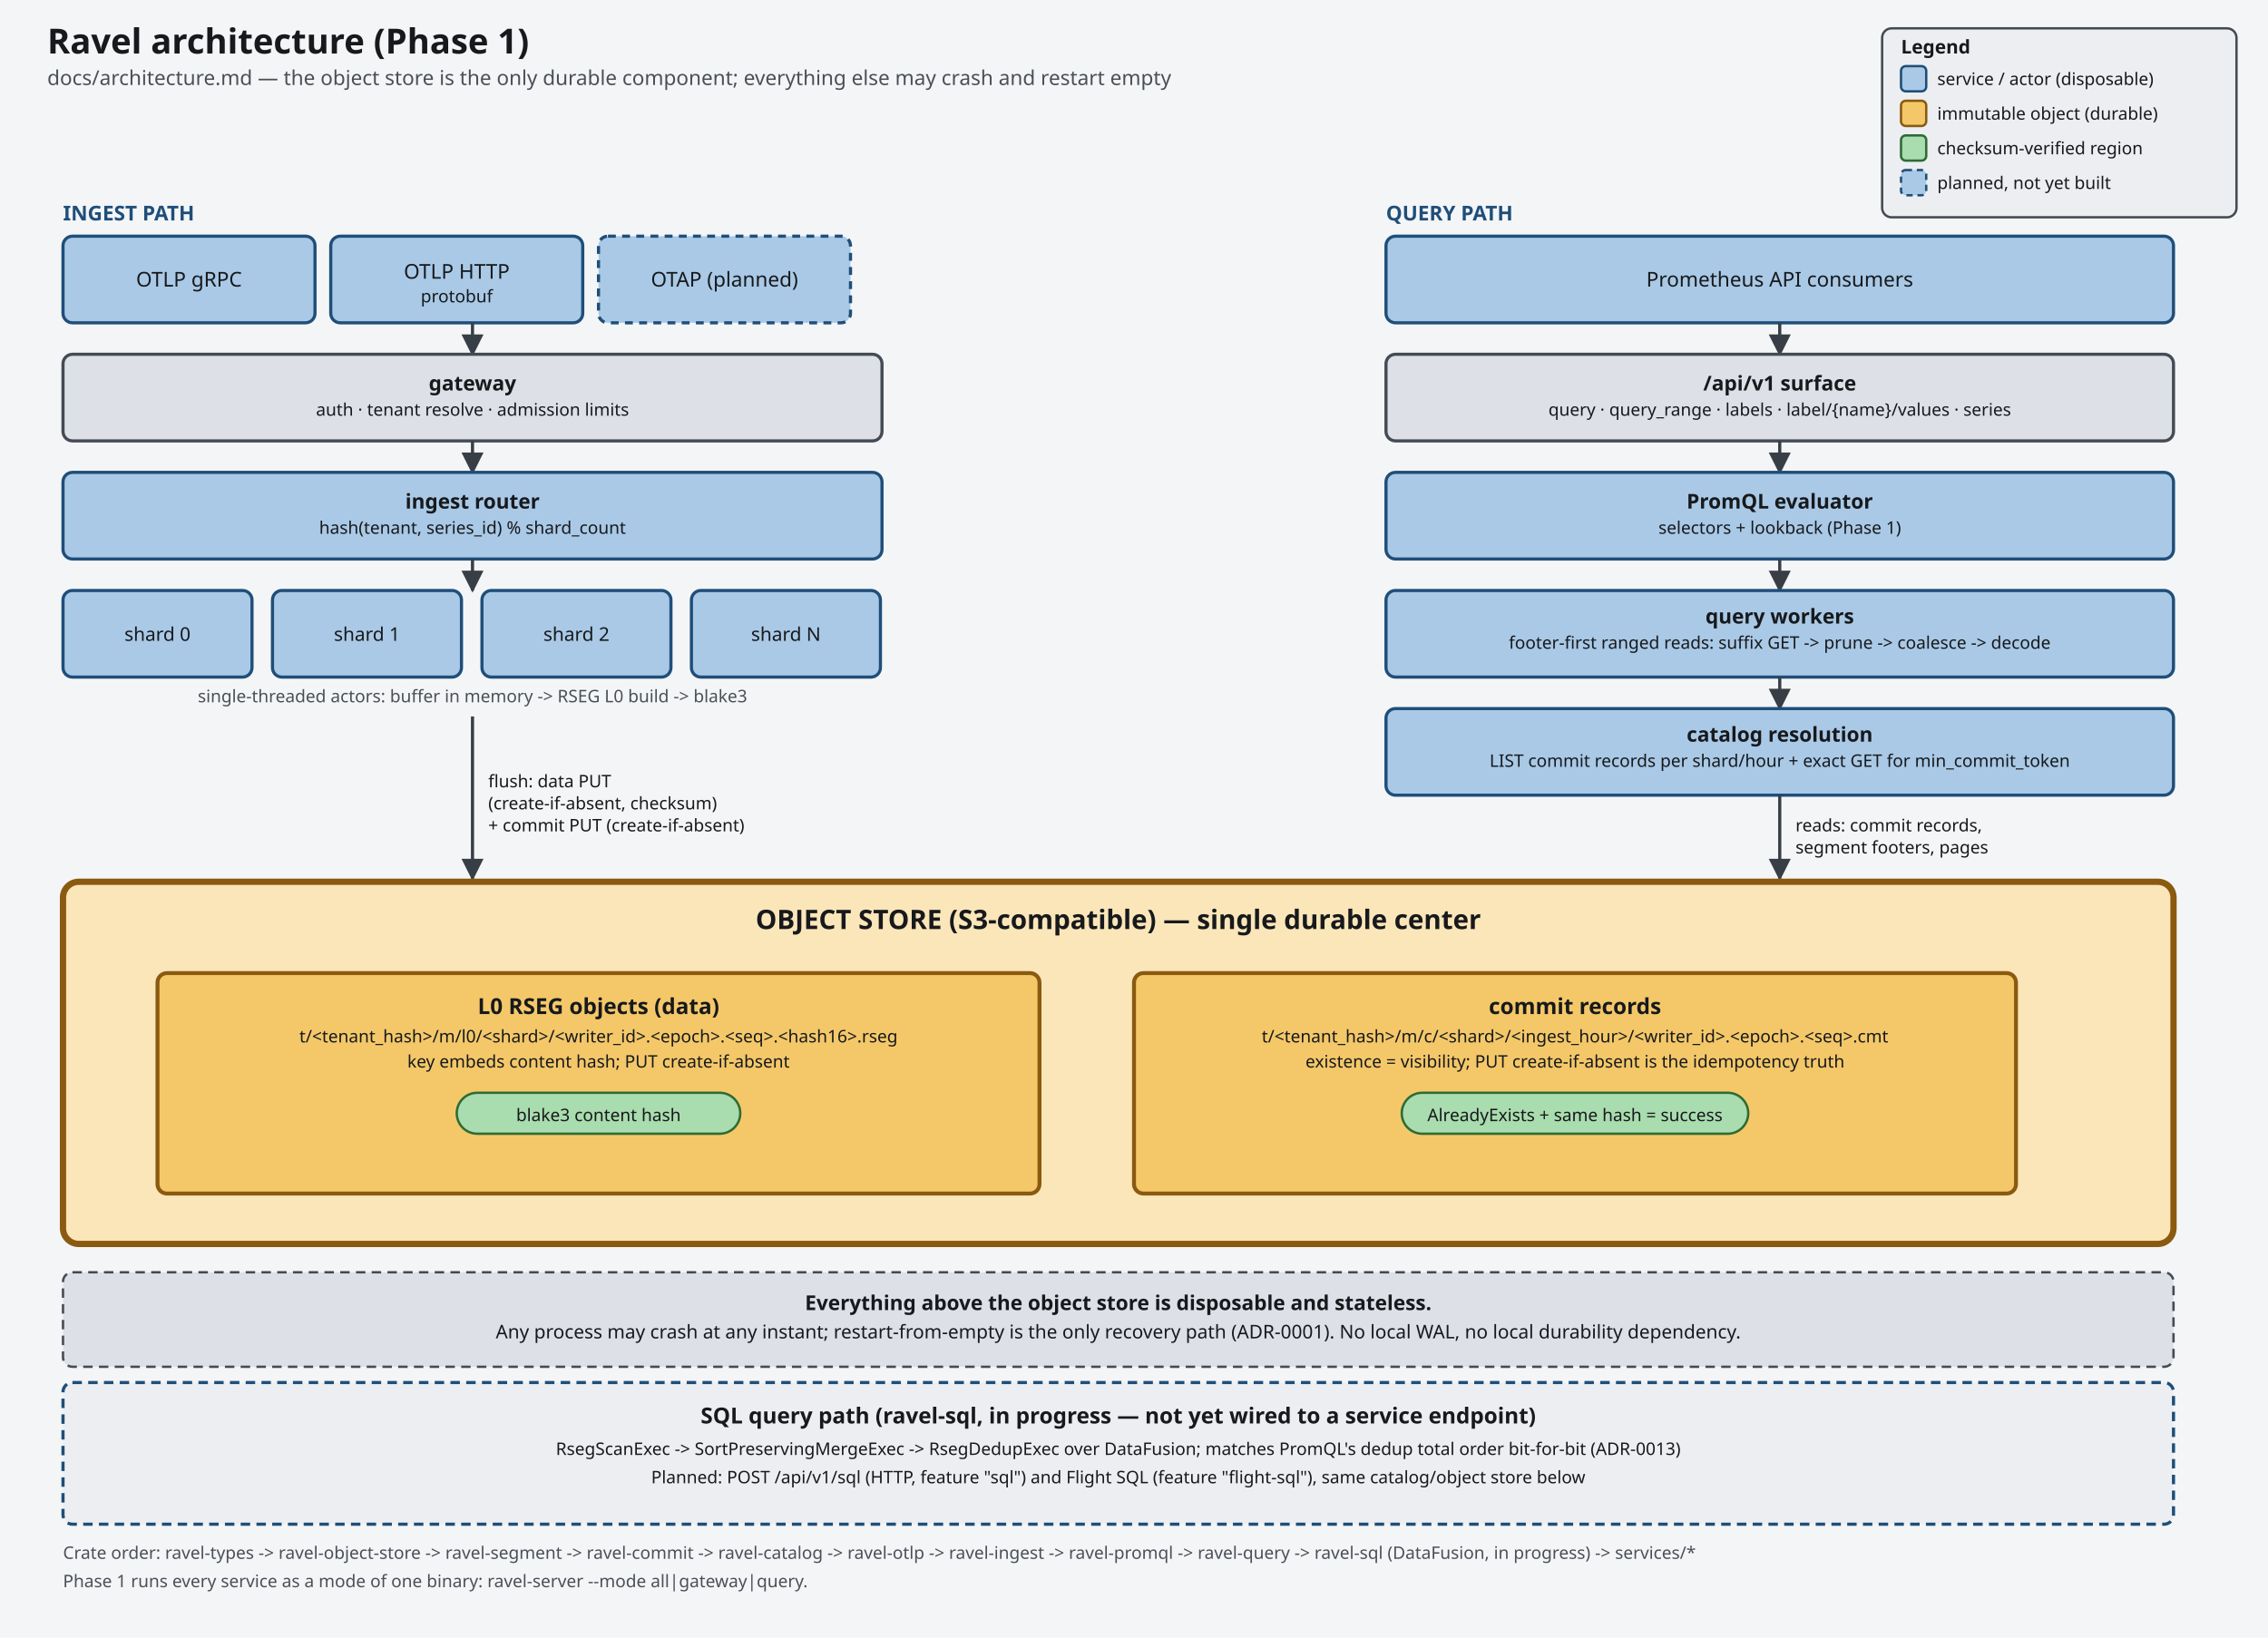
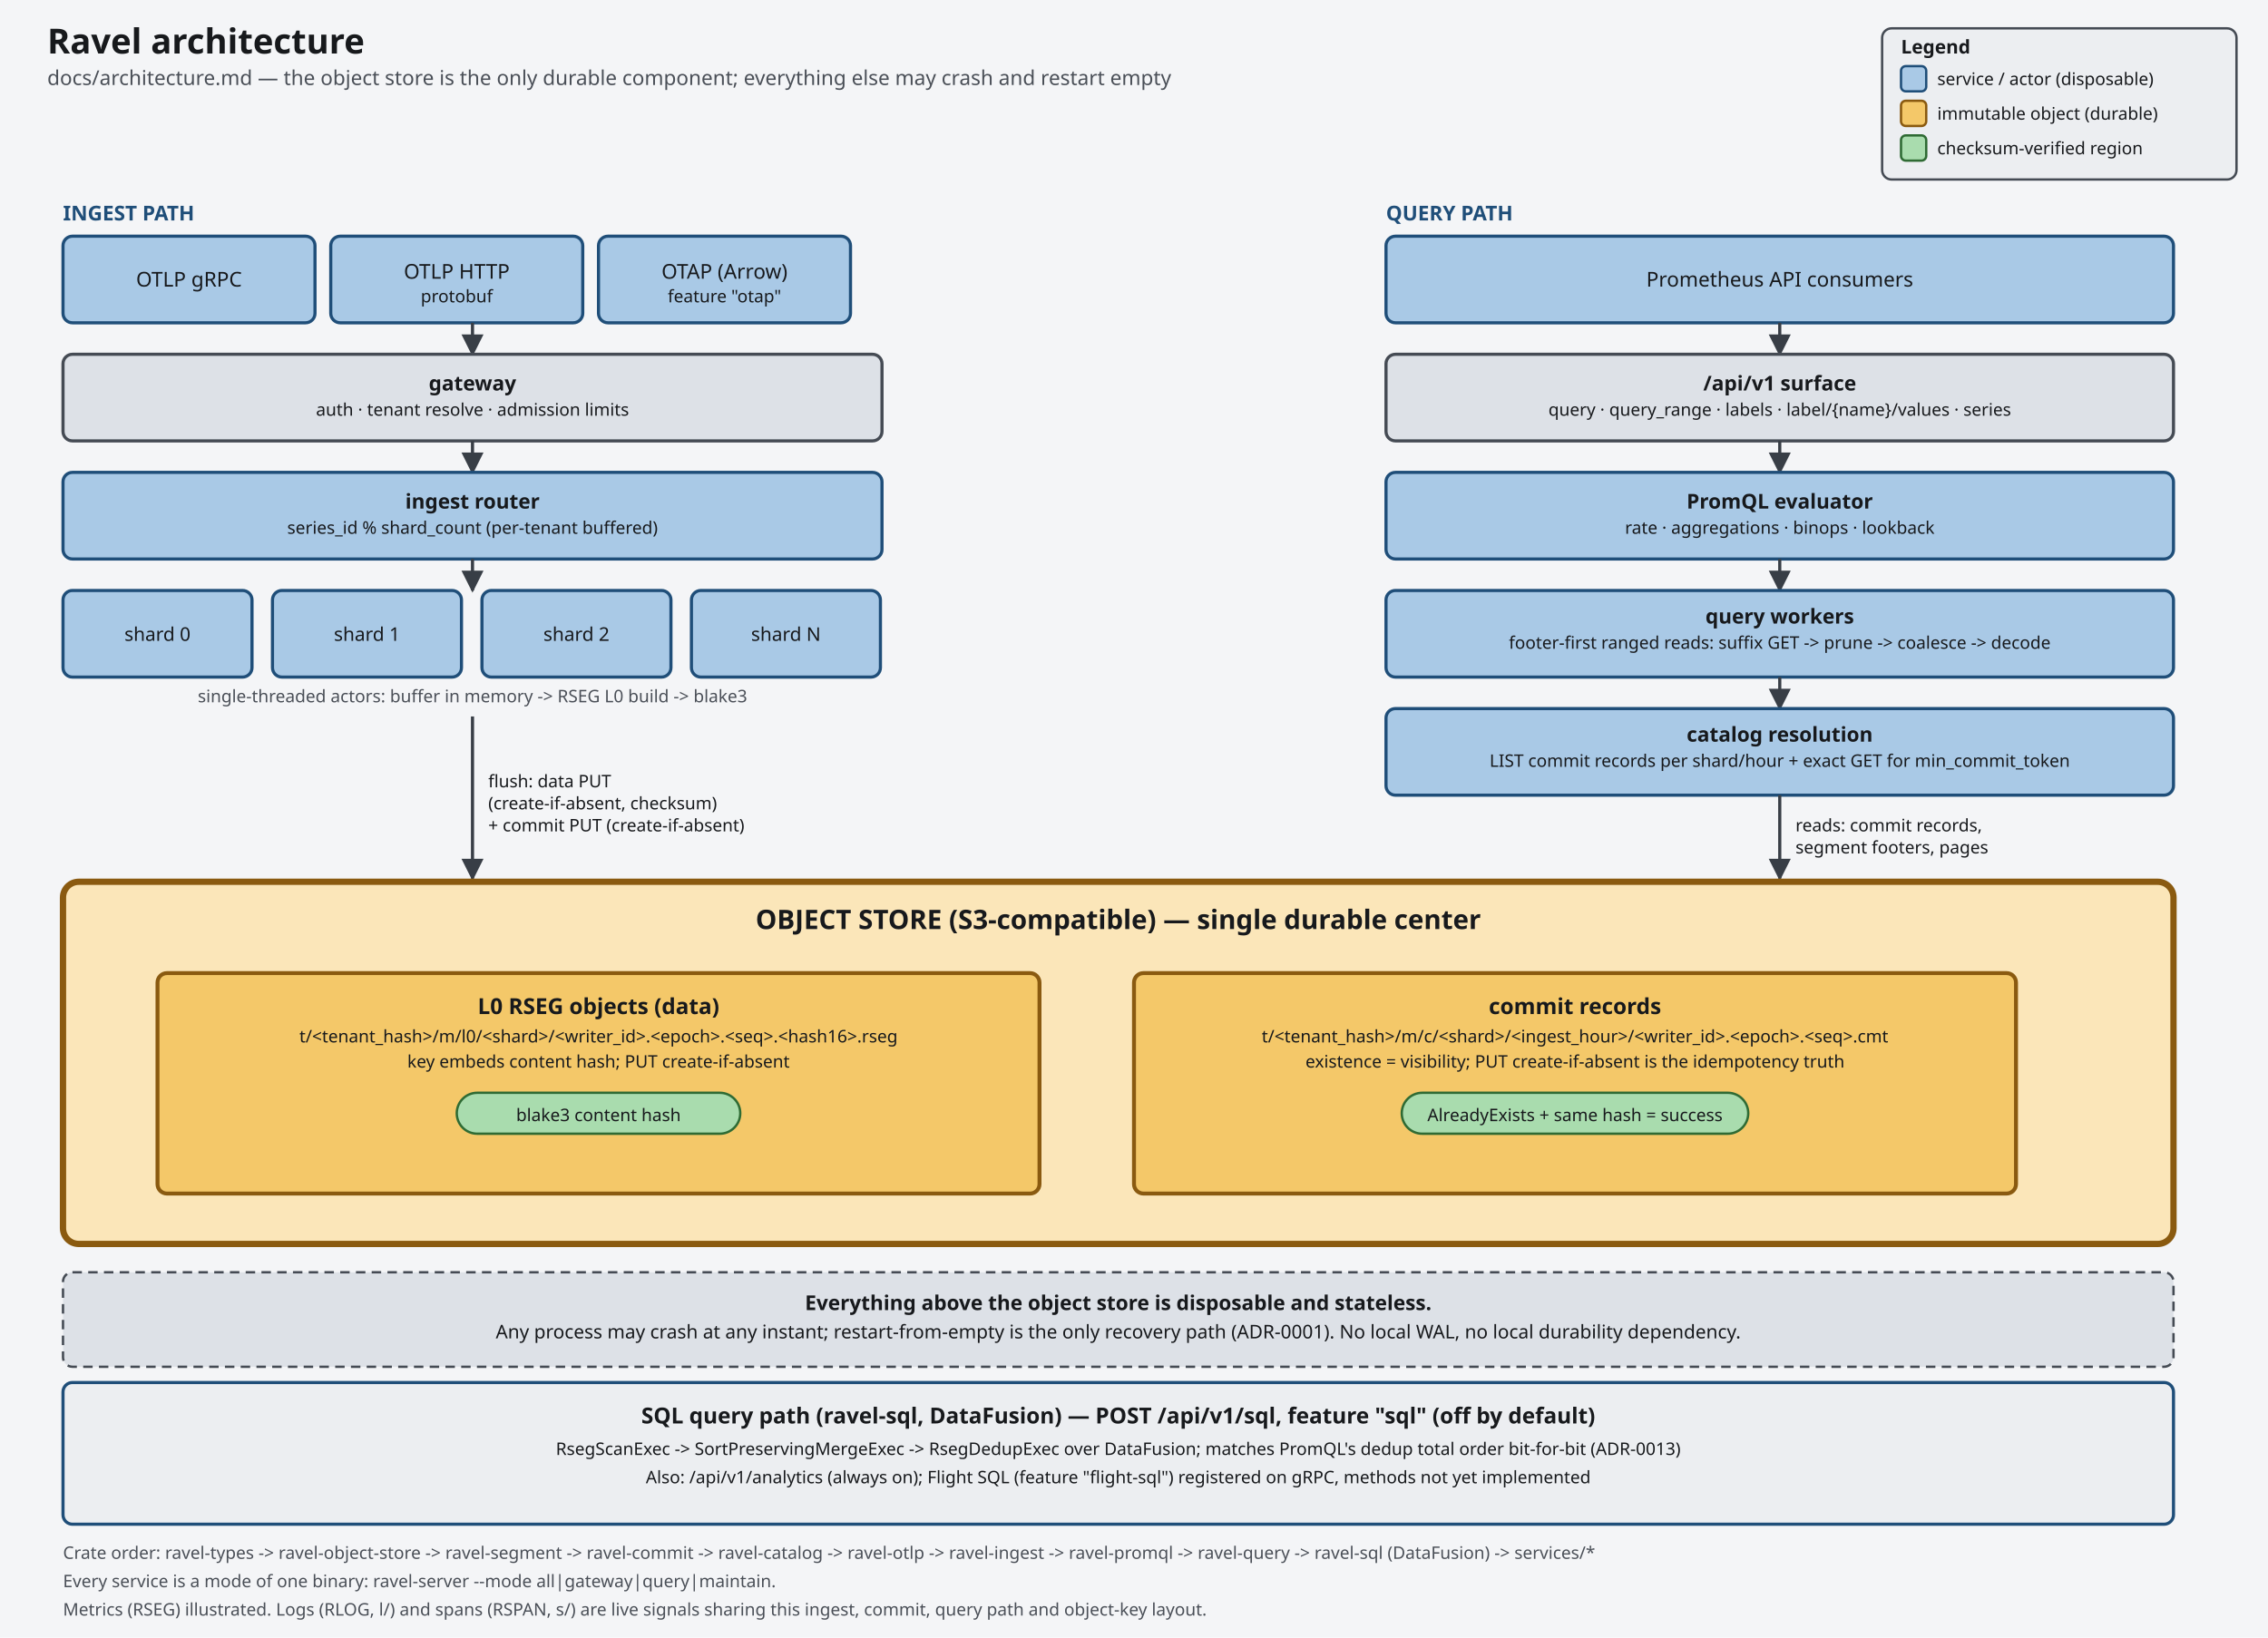
<svg xmlns="http://www.w3.org/2000/svg" width="1440" height="1040" viewBox="0 0 1440 1040" font-family="system-ui, sans-serif">
  <defs>
    <marker id="arrow" viewBox="0 0 10 10" refX="9" refY="5" markerWidth="7" markerHeight="7" orient="auto-start-reverse">
      <path d="M0,0 L10,5 L0,10 z" fill="#383e46" />
    </marker>
  </defs>
  <rect x="0" y="0" width="1440" height="1040" fill="#f4f5f7" />
-   <text x="30" y="34" font-size="22" font-weight="bold" fill="#17191c">Ravel architecture (Phase 1)</text>
+   <text x="30" y="34" font-size="22" font-weight="bold" fill="#17191c">Ravel architecture</text>
  <text x="30" y="54" font-size="13" fill="#4a4f57">docs/architecture.md — the object store is the only durable component; everything else may crash and restart empty</text>
  <g>
-     <rect x="1195" y="18" width="225" height="120" rx="6" fill="#eceef1" stroke="#454b54" stroke-width="1.5" />
+     <rect x="1195" y="18" width="225" height="96" rx="6" fill="#eceef1" stroke="#454b54" stroke-width="1.5" />
    <text x="1207" y="34" font-size="12" font-weight="bold" fill="#17191c">Legend</text>
    <rect x="1207" y="42" width="16" height="16" rx="3" fill="#a9c9e6" stroke="#1f4e79" stroke-width="1.5" />
    <text x="1230" y="54" font-size="11" fill="#17191c">service / actor (disposable)</text>
    <rect x="1207" y="64" width="16" height="16" rx="3" fill="#f4c869" stroke="#8a5a10" stroke-width="1.5" />
    <text x="1230" y="76" font-size="11" fill="#17191c">immutable object (durable)</text>
    <rect x="1207" y="86" width="16" height="16" rx="3" fill="#a9dcae" stroke="#2f6b34" stroke-width="1.5" />
    <text x="1230" y="98" font-size="11" fill="#17191c">checksum-verified region</text>
-     <rect x="1207" y="108" width="16" height="16" rx="3" fill="#a9c9e6" stroke="#1f4e79" stroke-width="1.5" stroke-dasharray="4,3" />
-     <text x="1230" y="120" font-size="11" fill="#17191c">planned, not yet built</text>
  </g>
  <text x="40" y="140" font-size="13" font-weight="bold" fill="#1f4e79">INGEST PATH</text>
  <rect x="40" y="150" width="160" height="55" rx="6" fill="#a9c9e6" stroke="#1f4e79" stroke-width="2" />
  <text x="120" y="182" font-size="13" text-anchor="middle" fill="#17191c">OTLP gRPC</text>
  <rect x="210" y="150" width="160" height="55" rx="6" fill="#a9c9e6" stroke="#1f4e79" stroke-width="2" />
  <text x="290" y="177" font-size="13" text-anchor="middle" fill="#17191c">OTLP HTTP</text>
  <text x="290" y="192" font-size="11" text-anchor="middle" fill="#17191c">protobuf</text>
-   <rect x="380" y="150" width="160" height="55" rx="6" fill="#a9c9e6" stroke="#1f4e79" stroke-width="2" stroke-dasharray="5,4" />
-   <text x="460" y="182" font-size="13" text-anchor="middle" fill="#17191c">OTAP (planned)</text>
+   <rect x="380" y="150" width="160" height="55" rx="6" fill="#a9c9e6" stroke="#1f4e79" stroke-width="2" />
+   <text x="460" y="177" font-size="13" text-anchor="middle" fill="#17191c">OTAP (Arrow)</text>
+   <text x="460" y="192" font-size="11" text-anchor="middle" fill="#17191c">feature "otap"</text>
  <line x1="300" y1="205" x2="300" y2="225" stroke="#383e46" stroke-width="2" marker-end="url(#arrow)" />
  <rect x="40" y="225" width="520" height="55" rx="6" fill="#dde1e7" stroke="#454b54" stroke-width="2" />
  <text x="300" y="248" font-size="13" font-weight="bold" text-anchor="middle" fill="#17191c">gateway</text>
  <text x="300" y="264" font-size="11" text-anchor="middle" fill="#17191c">auth · tenant resolve · admission limits</text>
  <line x1="300" y1="280" x2="300" y2="300" stroke="#383e46" stroke-width="2" marker-end="url(#arrow)" />
  <rect x="40" y="300" width="520" height="55" rx="6" fill="#a9c9e6" stroke="#1f4e79" stroke-width="2" />
  <text x="300" y="323" font-size="13" font-weight="bold" text-anchor="middle" fill="#17191c">ingest router</text>
-   <text x="300" y="339" font-size="11" text-anchor="middle" fill="#17191c">hash(tenant, series_id) % shard_count</text>
+   <text x="300" y="339" font-size="11" text-anchor="middle" fill="#17191c">series_id % shard_count (per-tenant buffered)</text>
  <line x1="300" y1="355" x2="300" y2="375" stroke="#383e46" stroke-width="2" marker-end="url(#arrow)" />
  <g>
    <rect x="40" y="375" width="120" height="55" rx="6" fill="#a9c9e6" stroke="#1f4e79" stroke-width="2" />
    <text x="100" y="407" font-size="12" text-anchor="middle" fill="#17191c">shard 0</text>
    <rect x="173" y="375" width="120" height="55" rx="6" fill="#a9c9e6" stroke="#1f4e79" stroke-width="2" />
    <text x="233" y="407" font-size="12" text-anchor="middle" fill="#17191c">shard 1</text>
    <rect x="306" y="375" width="120" height="55" rx="6" fill="#a9c9e6" stroke="#1f4e79" stroke-width="2" />
    <text x="366" y="407" font-size="12" text-anchor="middle" fill="#17191c">shard 2</text>
    <rect x="439" y="375" width="120" height="55" rx="6" fill="#a9c9e6" stroke="#1f4e79" stroke-width="2" />
    <text x="499" y="407" font-size="12" text-anchor="middle" fill="#17191c">shard N</text>
  </g>
  <text x="300" y="446" font-size="11" text-anchor="middle" fill="#4a4f57">single-threaded actors: buffer in memory -&gt; RSEG L0 build -&gt; blake3</text>
  <line x1="300" y1="455" x2="300" y2="558" stroke="#383e46" stroke-width="2" marker-end="url(#arrow)" />
  <text x="310" y="500" font-size="11" fill="#17191c">flush: data PUT</text>
  <text x="310" y="514" font-size="11" fill="#17191c">(create-if-absent, checksum)</text>
  <text x="310" y="528" font-size="11" fill="#17191c">+ commit PUT (create-if-absent)</text>
  <text x="880" y="140" font-size="13" font-weight="bold" fill="#1f4e79">QUERY PATH</text>
  <rect x="880" y="150" width="500" height="55" rx="6" fill="#a9c9e6" stroke="#1f4e79" stroke-width="2" />
  <text x="1130" y="182" font-size="13" text-anchor="middle" fill="#17191c">Prometheus API consumers</text>
  <line x1="1130" y1="205" x2="1130" y2="225" stroke="#383e46" stroke-width="2" marker-end="url(#arrow)" />
  <rect x="880" y="225" width="500" height="55" rx="6" fill="#dde1e7" stroke="#454b54" stroke-width="2" />
  <text x="1130" y="248" font-size="13" font-weight="bold" text-anchor="middle" fill="#17191c">/api/v1 surface</text>
  <text x="1130" y="264" font-size="11" text-anchor="middle" fill="#17191c">query · query_range · labels · label/{name}/values · series</text>
  <line x1="1130" y1="280" x2="1130" y2="300" stroke="#383e46" stroke-width="2" marker-end="url(#arrow)" />
  <rect x="880" y="300" width="500" height="55" rx="6" fill="#a9c9e6" stroke="#1f4e79" stroke-width="2" />
  <text x="1130" y="323" font-size="13" font-weight="bold" text-anchor="middle" fill="#17191c">PromQL evaluator</text>
-   <text x="1130" y="339" font-size="11" text-anchor="middle" fill="#17191c">selectors + lookback (Phase 1)</text>
+   <text x="1130" y="339" font-size="11" text-anchor="middle" fill="#17191c">rate · aggregations · binops · lookback</text>
  <line x1="1130" y1="355" x2="1130" y2="375" stroke="#383e46" stroke-width="2" marker-end="url(#arrow)" />
  <rect x="880" y="375" width="500" height="55" rx="6" fill="#a9c9e6" stroke="#1f4e79" stroke-width="2" />
  <text x="1130" y="396" font-size="13" font-weight="bold" text-anchor="middle" fill="#17191c">query workers</text>
  <text x="1130" y="412" font-size="11" text-anchor="middle" fill="#17191c">footer-first ranged reads: suffix GET -&gt; prune -&gt; coalesce -&gt; decode</text>
  <line x1="1130" y1="430" x2="1130" y2="450" stroke="#383e46" stroke-width="2" marker-end="url(#arrow)" />
  <rect x="880" y="450" width="500" height="55" rx="6" fill="#a9c9e6" stroke="#1f4e79" stroke-width="2" />
  <text x="1130" y="471" font-size="13" font-weight="bold" text-anchor="middle" fill="#17191c">catalog resolution</text>
  <text x="1130" y="487" font-size="11" text-anchor="middle" fill="#17191c">LIST commit records per shard/hour + exact GET for min_commit_token</text>
  <line x1="1130" y1="505" x2="1130" y2="558" stroke="#383e46" stroke-width="2" marker-end="url(#arrow)" />
  <text x="1140" y="528" font-size="11" fill="#17191c">reads: commit records,</text>
  <text x="1140" y="542" font-size="11" fill="#17191c">segment footers, pages</text>
  <rect x="40" y="560" width="1340" height="230" rx="10" fill="#fbe6b9" stroke="#8a5a10" stroke-width="4" />
  <text x="710" y="590" font-size="17" font-weight="bold" text-anchor="middle" fill="#17191c">OBJECT STORE (S3-compatible) — single durable center</text>
  <rect x="100" y="618" width="560" height="140" rx="6" fill="#f4c869" stroke="#8a5a10" stroke-width="2.5" />
  <text x="380" y="644" font-size="14" font-weight="bold" text-anchor="middle" fill="#17191c">L0 RSEG objects (data)</text>
  <text x="380" y="662" font-size="11" text-anchor="middle" fill="#17191c">t/&lt;tenant_hash&gt;/m/l0/&lt;shard&gt;/&lt;writer_id&gt;.&lt;epoch&gt;.&lt;seq&gt;.&lt;hash16&gt;.rseg</text>
  <text x="380" y="678" font-size="11" text-anchor="middle" fill="#17191c">key embeds content hash; PUT create-if-absent</text>
  <rect x="290" y="694" width="180" height="26" rx="13" fill="#a9dcae" stroke="#2f6b34" stroke-width="1.5" />
  <text x="380" y="712" font-size="11" text-anchor="middle" fill="#17191c">blake3 content hash</text>
  <rect x="720" y="618" width="560" height="140" rx="6" fill="#f4c869" stroke="#8a5a10" stroke-width="2.5" />
  <text x="1000" y="644" font-size="14" font-weight="bold" text-anchor="middle" fill="#17191c">commit records</text>
  <text x="1000" y="662" font-size="11" text-anchor="middle" fill="#17191c">t/&lt;tenant_hash&gt;/m/c/&lt;shard&gt;/&lt;ingest_hour&gt;/&lt;writer_id&gt;.&lt;epoch&gt;.&lt;seq&gt;.cmt</text>
  <text x="1000" y="678" font-size="11" text-anchor="middle" fill="#17191c">existence = visibility; PUT create-if-absent is the idempotency truth</text>
  <rect x="890" y="694" width="220" height="26" rx="13" fill="#a9dcae" stroke="#2f6b34" stroke-width="1.5" />
  <text x="1000" y="712" font-size="11" text-anchor="middle" fill="#17191c">AlreadyExists + same hash = success</text>
  <rect x="40" y="808" width="1340" height="60" rx="6" fill="#dde1e7" stroke="#454b54" stroke-width="1.5" stroke-dasharray="6,4" />
  <text x="710" y="832" font-size="13" text-anchor="middle" fill="#17191c" font-weight="bold">Everything above the object store is disposable and stateless.</text>
  <text x="710" y="850" font-size="12" text-anchor="middle" fill="#17191c">Any process may crash at any instant; restart-from-empty is the only recovery path (ADR-0001). No local WAL, no local durability dependency.</text>
-   <rect x="40" y="878" width="1340" height="90" rx="6" fill="#eceef1" stroke="#1f4e79" stroke-width="2" stroke-dasharray="6,4" />
-   <text x="710" y="904" font-size="14" font-weight="bold" text-anchor="middle" fill="#17191c">SQL query path (ravel-sql, in progress — not yet wired to a service endpoint)</text>
+   <rect x="40" y="878" width="1340" height="90" rx="6" fill="#eceef1" stroke="#1f4e79" stroke-width="2" />
+   <text x="710" y="904" font-size="14" font-weight="bold" text-anchor="middle" fill="#17191c">SQL query path (ravel-sql, DataFusion) — POST /api/v1/sql, feature "sql" (off by default)</text>
  <text x="710" y="924" font-size="11" text-anchor="middle" fill="#17191c">RsegScanExec -&gt; SortPreservingMergeExec -&gt; RsegDedupExec over DataFusion; matches PromQL's dedup total order bit-for-bit (ADR-0013)</text>
-   <text x="710" y="942" font-size="11" text-anchor="middle" fill="#17191c">Planned: POST /api/v1/sql (HTTP, feature "sql") and Flight SQL (feature "flight-sql"), same catalog/object store below</text>
-   <text x="40" y="990" font-size="11" fill="#4a4f57">Crate order: ravel-types -&gt; ravel-object-store -&gt; ravel-segment -&gt; ravel-commit -&gt; ravel-catalog -&gt; ravel-otlp -&gt; ravel-ingest -&gt; ravel-promql -&gt; ravel-query -&gt; ravel-sql (DataFusion, in progress) -&gt; services/*</text>
-   <text x="40" y="1008" font-size="11" fill="#4a4f57">Phase 1 runs every service as a mode of one binary: ravel-server --mode all|gateway|query.</text>
+   <text x="710" y="942" font-size="11" text-anchor="middle" fill="#17191c">Also: /api/v1/analytics (always on); Flight SQL (feature "flight-sql") registered on gRPC, methods not yet implemented</text>
+   <text x="40" y="990" font-size="11" fill="#4a4f57">Crate order: ravel-types -&gt; ravel-object-store -&gt; ravel-segment -&gt; ravel-commit -&gt; ravel-catalog -&gt; ravel-otlp -&gt; ravel-ingest -&gt; ravel-promql -&gt; ravel-query -&gt; ravel-sql (DataFusion) -&gt; services/*</text>
+   <text x="40" y="1008" font-size="11" fill="#4a4f57">Every service is a mode of one binary: ravel-server --mode all|gateway|query|maintain.</text>
+   <text x="40" y="1026" font-size="11" fill="#4a4f57">Metrics (RSEG) illustrated. Logs (RLOG, l/) and spans (RSPAN, s/) are live signals sharing this ingest, commit, query path and object-key layout.</text>
</svg>
